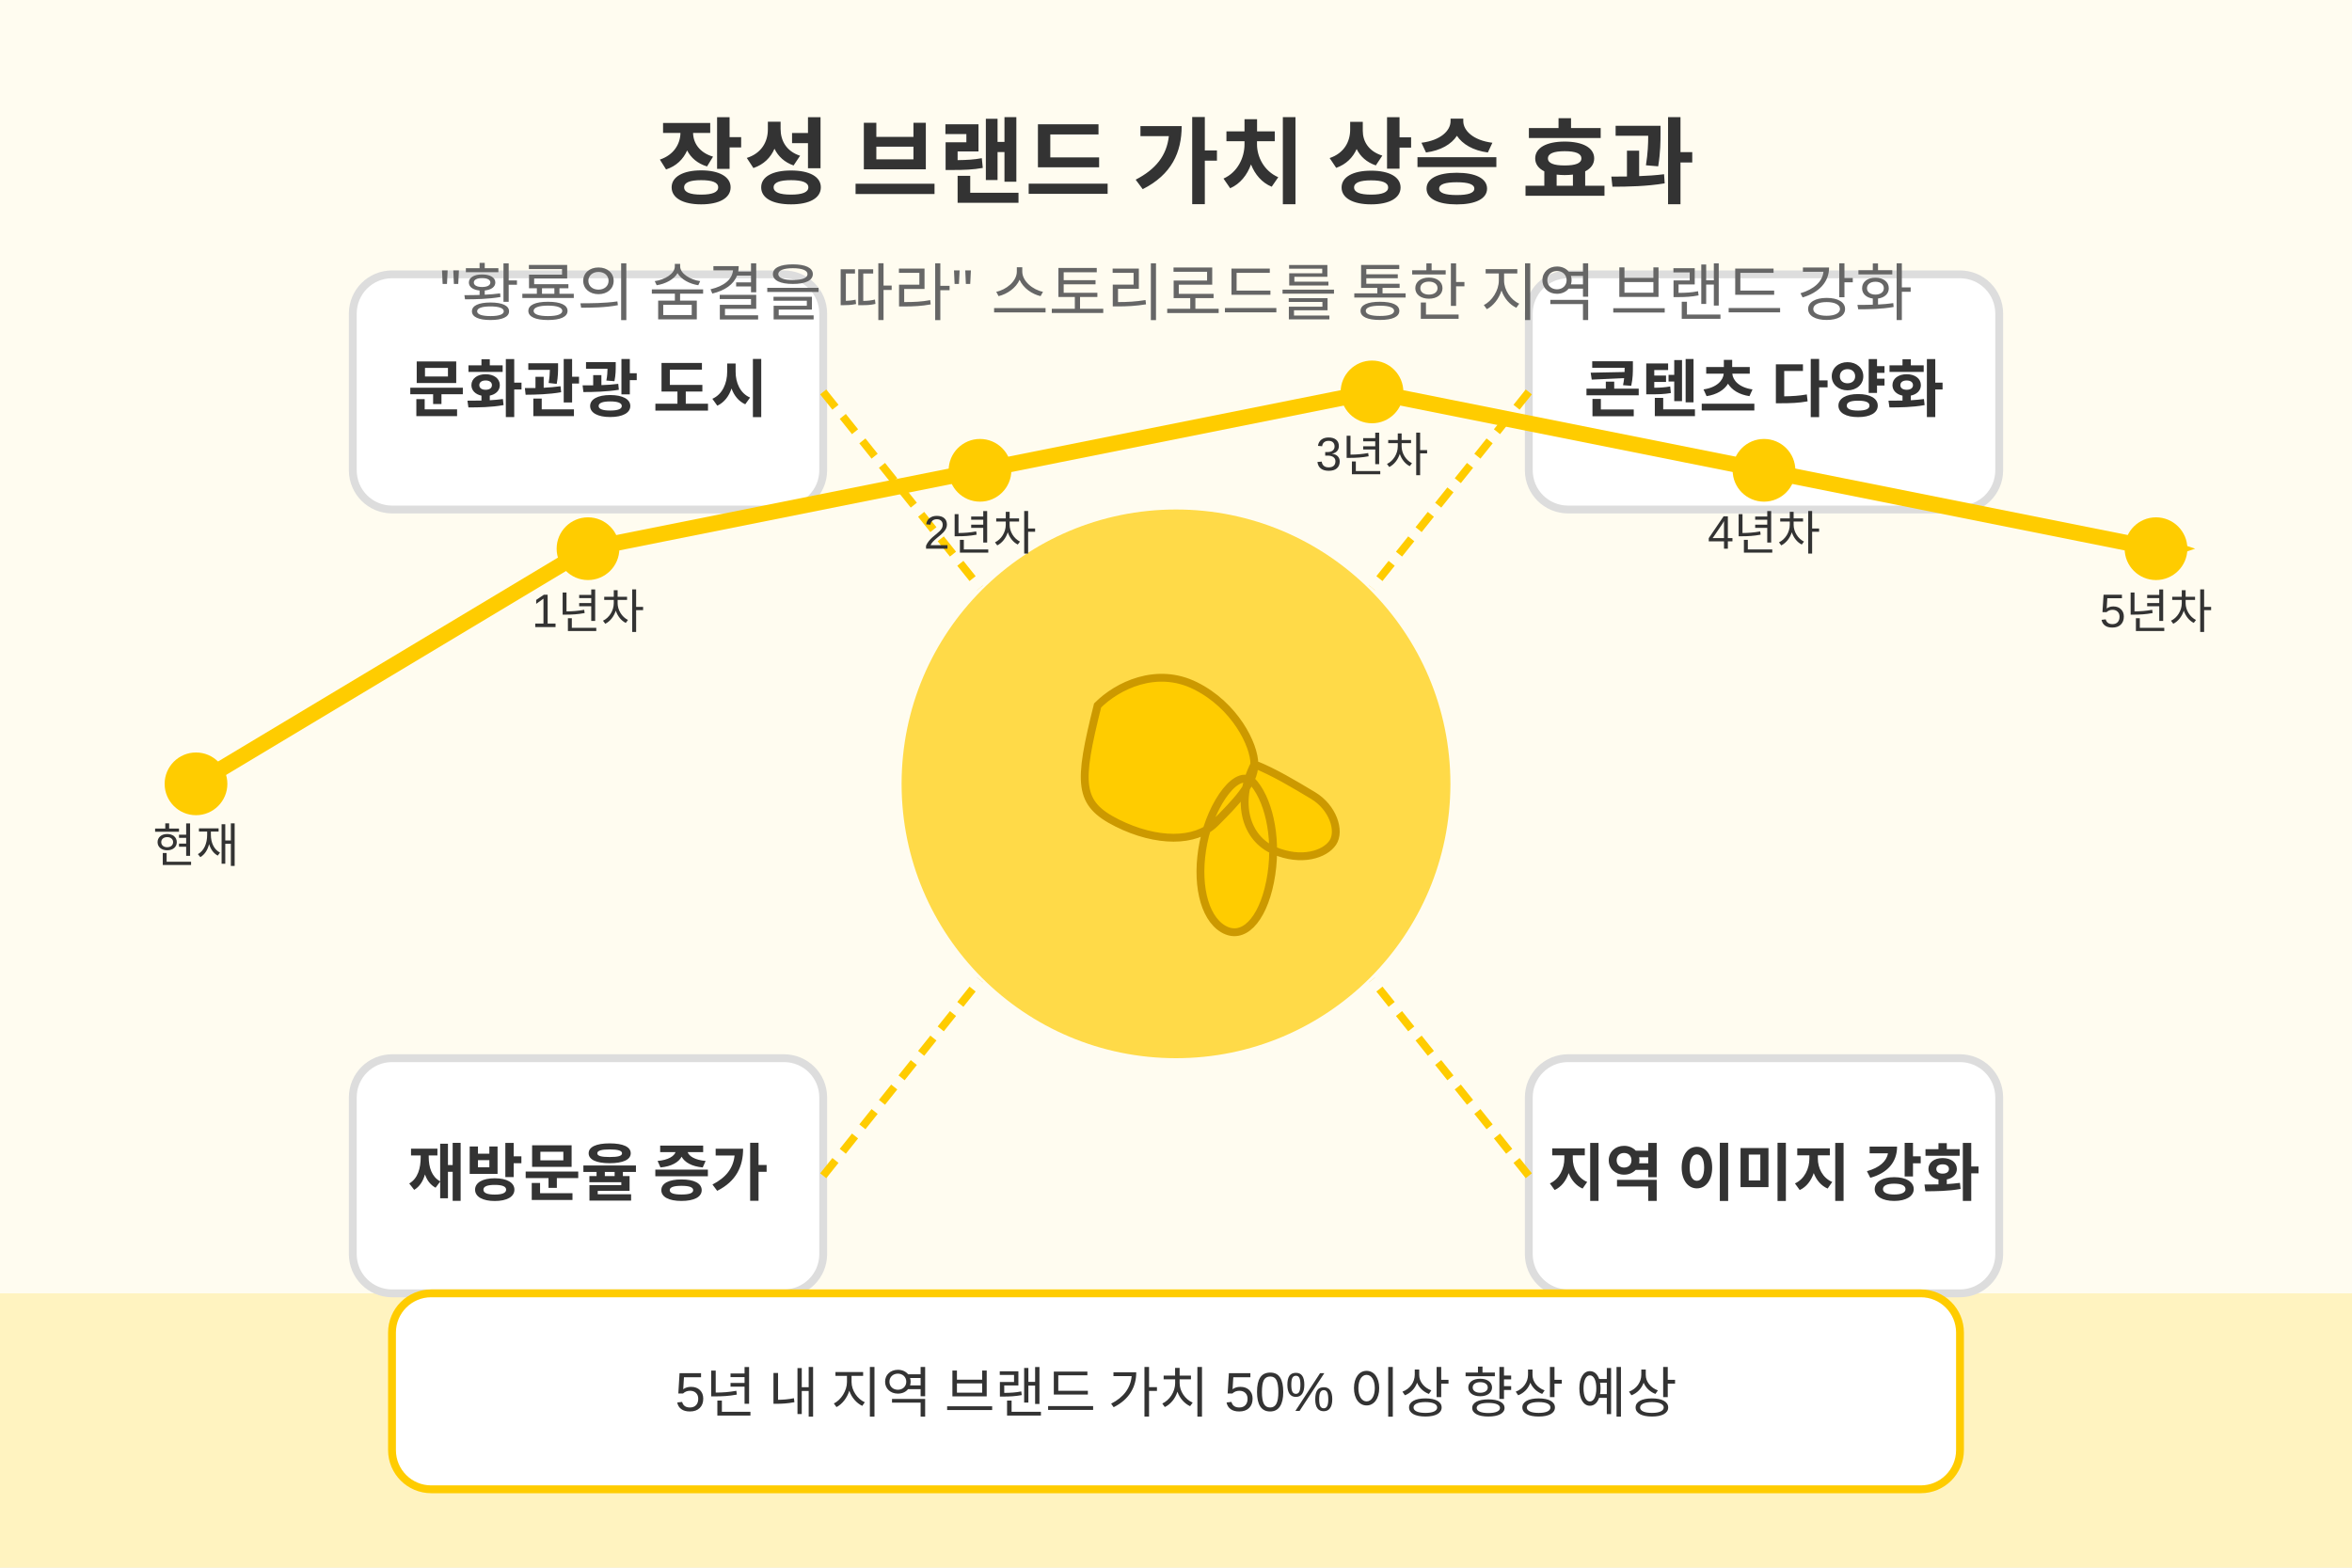
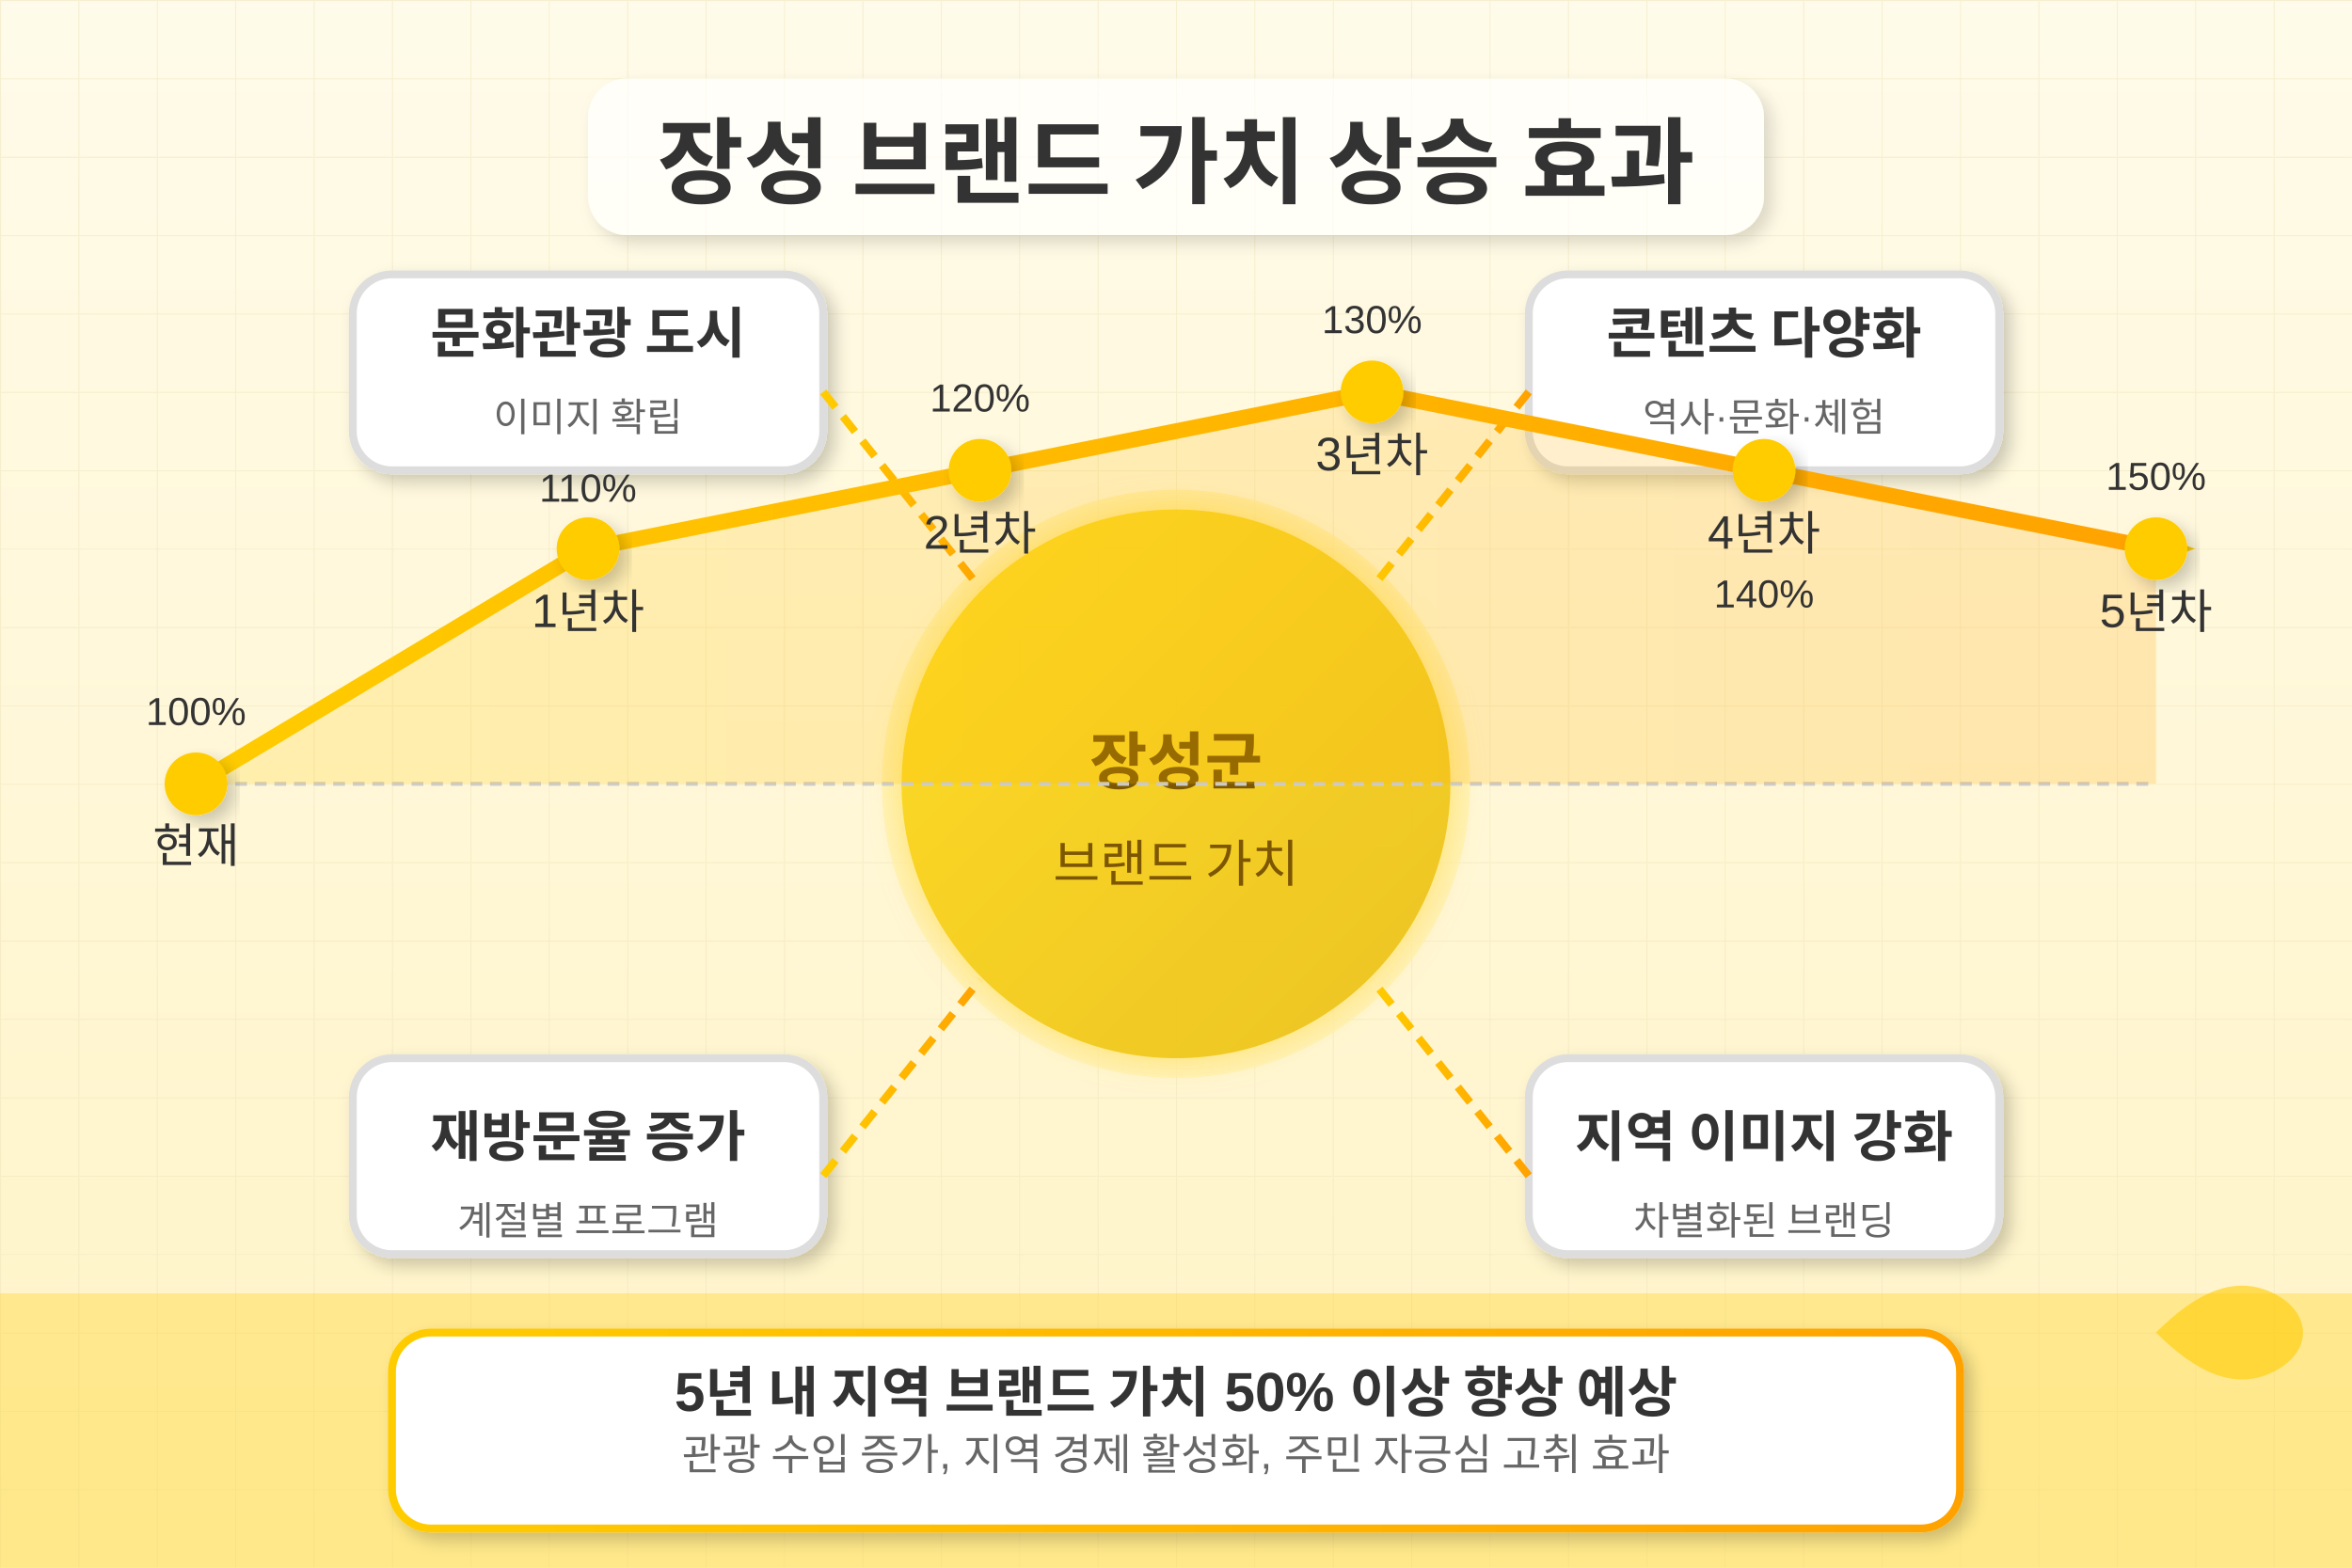
<svg xmlns="http://www.w3.org/2000/svg" width="600" height="400">
-   <rect width="600" height="400" fill="#fffcf0" />
-   <rect x="0" y="330" width="600" height="70" fill="#ffcc00" opacity="0.2" />
+   <defs>
+     <linearGradient id="bgGradient" x1="0%" y1="0%" x2="0%" y2="100%">
+       <stop offset="0%" stop-color="#fffbea" />
+       <stop offset="100%" stop-color="#fff3c4" />
+     </linearGradient>
+     <linearGradient id="dragonGradient" x1="0%" y1="0%" x2="100%" y2="100%">
+       <stop offset="0%" stop-color="#ffd700" />
+       <stop offset="100%" stop-color="#e6b800" />
+     </linearGradient>
+     <linearGradient id="chartGradient" x1="0%" y1="0%" x2="100%" y2="0%">
+       <stop offset="0%" stop-color="#ffcc00" />
+       <stop offset="100%" stop-color="#ffa200" />
+     </linearGradient>
+     <filter id="shadow" x="-20%" y="-20%" width="140%" height="140%">
+       <feDropShadow dx="2" dy="2" stdDeviation="2" flood-color="#00000033" />
+     </filter>
+     <filter id="dragonGlow" x="-30%" y="-30%" width="160%" height="160%">
+       <feGaussianBlur in="SourceAlpha" stdDeviation="4" result="blur" />
+       <feFlood flood-color="#ffcc00" flood-opacity="0.5" result="color" />
+       <feComposite in="color" in2="blur" operator="in" result="shadow" />
+       <feComposite in="SourceGraphic" in2="shadow" operator="over" />
+     </filter>
+     <pattern id="gridPattern" width="20" height="20" patternUnits="userSpaceOnUse">
+       <rect width="20" height="20" fill="none" />
+       <path d="M 20 0 L 0 0 0 20" fill="none" stroke="#f0e8c0" stroke-width="0.5" />
+     </pattern>
+   </defs>
+   <rect width="600" height="400" fill="url(#bgGradient)" />
+   <rect width="600" height="400" fill="url(#gridPattern)" opacity="0.6" />
+   <rect x="0" y="330" width="600" height="70" fill="#ffcc00" opacity="0.3" />
  <g transform="translate(300, 200)">
-     <circle cx="0" cy="0" r="70" fill="#ffcc00" opacity="0.7" />
-     <path d="M-20,-20 C-15,-25 -5,-30 5,-25 C15,-20 20,-10 20,-5 C20,0 15,5 10,10 C5,15 -5,15 -15,10 C-25,5 -25,0 -20,-20 Z M20,-5 C25,-3 30,0 35,3 C40,6 42,12 40,15 C38,18 32,20 25,17 C18,14 15,5 20,-5 Z M20,0 C24,5 26,15 24,25 C22,35 17,40 12,37 C7,34 5,25 7,15 C9,5 16,-5 20,0 Z" fill="#ffcc00" stroke="#cc9900" stroke-width="2" />
+     <circle cx="0" cy="0" r="75" fill="#ffefaa" opacity="0.7">
+       <animate attributeName="r" values="75;80;75" dur="4s" repeatCount="indefinite" />
+     </circle>
+     <circle cx="0" cy="0" r="70" fill="url(#dragonGradient)" opacity="0.8" filter="url(#dragonGlow)">
+       <animate attributeName="opacity" values="0.8;0.9;0.8" dur="3s" repeatCount="indefinite" />
+     </circle>
+     <text x="0" y="0" font-family="Arial, sans-serif" font-size="16" text-anchor="middle" font-weight="bold" fill="#7d5700">장성군</text>
+     <text x="0" y="25" font-family="Arial, sans-serif" font-size="13" text-anchor="middle" fill="#7d5700">브랜드 가치</text>
    <g transform="translate(-150, -100)">
-       <rect x="-60" y="-30" width="120" height="60" rx="10" fill="#ffffff" stroke="#ddd" stroke-width="2" />
-       <text x="0" y="5" font-family="Arial, sans-serif" font-size="16" text-anchor="middle" font-weight="bold" fill="#333">문화관광 도시</text>
-       <line x1="60" y1="0" x2="100" y2="50" stroke="#ffcc00" stroke-width="2" stroke-dasharray="5,3" />
+       <rect x="-60" y="-30" width="120" height="50" rx="10" fill="#ffffff" stroke="#ddd" stroke-width="2" filter="url(#shadow)">
+         <animate attributeName="y" values="-30;-33;-30" dur="3s" repeatCount="indefinite" begin="0.5s" />
+       </rect>
+       <text x="0" y="-10" font-family="Arial, sans-serif" font-size="14" text-anchor="middle" font-weight="bold" fill="#333">문화관광 도시</text>
+       <text x="0" y="10" font-family="Arial, sans-serif" font-size="10" text-anchor="middle" fill="#666">이미지 확립</text>
+       <line x1="60" y1="0" x2="100" y2="50" stroke="url(#chartGradient)" stroke-width="2" stroke-dasharray="5,3">
+         <animate attributeName="stroke-dashoffset" values="8;0;8" dur="2s" repeatCount="indefinite" />
+       </line>
    </g>
    <g transform="translate(150, -100)">
-       <rect x="-60" y="-30" width="120" height="60" rx="10" fill="#ffffff" stroke="#ddd" stroke-width="2" />
-       <text x="0" y="5" font-family="Arial, sans-serif" font-size="16" text-anchor="middle" font-weight="bold" fill="#333">콘텐츠 다양화</text>
-       <line x1="-60" y1="0" x2="-100" y2="50" stroke="#ffcc00" stroke-width="2" stroke-dasharray="5,3" />
+       <rect x="-60" y="-30" width="120" height="50" rx="10" fill="#ffffff" stroke="#ddd" stroke-width="2" filter="url(#shadow)">
+         <animate attributeName="y" values="-30;-33;-30" dur="3s" repeatCount="indefinite" begin="1s" />
+       </rect>
+       <text x="0" y="-10" font-family="Arial, sans-serif" font-size="14" text-anchor="middle" font-weight="bold" fill="#333">콘텐츠 다양화</text>
+       <text x="0" y="10" font-family="Arial, sans-serif" font-size="10" text-anchor="middle" fill="#666">역사·문화·체험</text>
+       <line x1="-60" y1="0" x2="-100" y2="50" stroke="url(#chartGradient)" stroke-width="2" stroke-dasharray="5,3">
+         <animate attributeName="stroke-dashoffset" values="8;0;8" dur="2s" repeatCount="indefinite" />
+       </line>
    </g>
    <g transform="translate(-150, 100)">
-       <rect x="-60" y="-30" width="120" height="60" rx="10" fill="#ffffff" stroke="#ddd" stroke-width="2" />
-       <text x="0" y="5" font-family="Arial, sans-serif" font-size="16" text-anchor="middle" font-weight="bold" fill="#333">재방문율 증가</text>
-       <line x1="60" y1="0" x2="100" y2="-50" stroke="#ffcc00" stroke-width="2" stroke-dasharray="5,3" />
+       <rect x="-60" y="-30" width="120" height="50" rx="10" fill="#ffffff" stroke="#ddd" stroke-width="2" filter="url(#shadow)">
+         <animate attributeName="y" values="-30;-33;-30" dur="3s" repeatCount="indefinite" begin="1.5s" />
+       </rect>
+       <text x="0" y="-5" font-family="Arial, sans-serif" font-size="14" text-anchor="middle" font-weight="bold" fill="#333">재방문율 증가</text>
+       <text x="0" y="15" font-family="Arial, sans-serif" font-size="10" text-anchor="middle" fill="#666">계절별 프로그램</text>
+       <line x1="60" y1="0" x2="100" y2="-50" stroke="url(#chartGradient)" stroke-width="2" stroke-dasharray="5,3">
+         <animate attributeName="stroke-dashoffset" values="8;0;8" dur="2s" repeatCount="indefinite" />
+       </line>
    </g>
    <g transform="translate(150, 100)">
-       <rect x="-60" y="-30" width="120" height="60" rx="10" fill="#ffffff" stroke="#ddd" stroke-width="2" />
-       <text x="0" y="5" font-family="Arial, sans-serif" font-size="16" text-anchor="middle" font-weight="bold" fill="#333">지역 이미지 강화</text>
-       <line x1="-60" y1="0" x2="-100" y2="-50" stroke="#ffcc00" stroke-width="2" stroke-dasharray="5,3" />
+       <rect x="-60" y="-30" width="120" height="50" rx="10" fill="#ffffff" stroke="#ddd" stroke-width="2" filter="url(#shadow)">
+         <animate attributeName="y" values="-30;-33;-30" dur="3s" repeatCount="indefinite" begin="2s" />
+       </rect>
+       <text x="0" y="-5" font-family="Arial, sans-serif" font-size="14" text-anchor="middle" font-weight="bold" fill="#333">지역 이미지 강화</text>
+       <text x="0" y="15" font-family="Arial, sans-serif" font-size="10" text-anchor="middle" fill="#666">차별화된 브랜딩</text>
+       <line x1="-60" y1="0" x2="-100" y2="-50" stroke="url(#chartGradient)" stroke-width="2" stroke-dasharray="5,3">
+         <animate attributeName="stroke-dashoffset" values="8;0;8" dur="2s" repeatCount="indefinite" />
+       </line>
    </g>
  </g>
  <g transform="translate(50, 100)">
-     <path d="M0,100 L100,40 L200,20 L300,0 L400,20 L500,40" fill="none" stroke="#ffcc00" stroke-width="4" />
-     <polygon points="495,35 510,40 495,45" fill="#ffcc00" />
-     <circle cx="0" cy="100" r="8" fill="#ffcc00" />
-     <text x="0" y="120" font-family="Arial, sans-serif" font-size="12" text-anchor="middle" fill="#333">현재</text>
-     <circle cx="100" cy="40" r="8" fill="#ffcc00" />
-     <text x="100" y="60" font-family="Arial, sans-serif" font-size="12" text-anchor="middle" fill="#333">1년차</text>
-     <circle cx="200" cy="20" r="8" fill="#ffcc00" />
-     <text x="200" y="40" font-family="Arial, sans-serif" font-size="12" text-anchor="middle" fill="#333">2년차</text>
-     <circle cx="300" cy="0" r="8" fill="#ffcc00" />
-     <text x="300" y="20" font-family="Arial, sans-serif" font-size="12" text-anchor="middle" fill="#333">3년차</text>
-     <circle cx="400" cy="20" r="8" fill="#ffcc00" />
-     <text x="400" y="40" font-family="Arial, sans-serif" font-size="12" text-anchor="middle" fill="#333">4년차</text>
-     <circle cx="500" cy="40" r="8" fill="#ffcc00" />
-     <text x="500" y="60" font-family="Arial, sans-serif" font-size="12" text-anchor="middle" fill="#333">5년차</text>
+     <line x1="0" y1="100" x2="500" y2="100" stroke="#cccccc" stroke-width="1" stroke-dasharray="3,2" />
+     <path d="M0,100 L100,40 L200,20 L300,0 L400,20 L500,40 L500,100 Z" fill="url(#chartGradient)" opacity="0.2" />
+     <path d="M0,100 L100,40 L200,20 L300,0 L400,20 L500,40" fill="none" stroke="url(#chartGradient)" stroke-width="4">
+       <animate attributeName="stroke-dasharray" values="0,1000;550,1000;550,0" dur="3s" repeatCount="1" />
+     </path>
+     <polygon points="495,35 510,40 495,45" fill="#ffcc00">
+       <animate attributeName="opacity" values="0;1" dur="3s" repeatCount="1" />
+     </polygon>
+     <g>
+       <circle cx="0" cy="100" r="8" fill="#ffcc00" filter="url(#shadow)" />
+       <text x="0" y="120" font-family="Arial, sans-serif" font-size="12" text-anchor="middle" fill="#333">현재</text>
+       <text x="0" y="85" font-family="Arial, sans-serif" font-size="10" text-anchor="middle" fill="#333">100%</text>
+     </g>
+     <g>
+       <circle cx="100" cy="40" r="8" fill="#ffcc00" filter="url(#shadow)" />
+       <text x="100" y="60" font-family="Arial, sans-serif" font-size="12" text-anchor="middle" fill="#333">1년차</text>
+       <text x="100" y="28" font-family="Arial, sans-serif" font-size="10" text-anchor="middle" fill="#333">110%</text>
+     </g>
+     <g>
+       <circle cx="200" cy="20" r="8" fill="#ffcc00" filter="url(#shadow)" />
+       <text x="200" y="40" font-family="Arial, sans-serif" font-size="12" text-anchor="middle" fill="#333">2년차</text>
+       <text x="200" y="5" font-family="Arial, sans-serif" font-size="10" text-anchor="middle" fill="#333">120%</text>
+     </g>
+     <g>
+       <circle cx="300" cy="0" r="8" fill="#ffcc00" filter="url(#shadow)" />
+       <text x="300" y="20" font-family="Arial, sans-serif" font-size="12" text-anchor="middle" fill="#333">3년차</text>
+       <text x="300" y="-15" font-family="Arial, sans-serif" font-size="10" text-anchor="middle" fill="#333">130%</text>
+     </g>
+     <g>
+       <circle cx="400" cy="20" r="8" fill="#ffcc00" filter="url(#shadow)" />
+       <text x="400" y="40" font-family="Arial, sans-serif" font-size="12" text-anchor="middle" fill="#333">4년차</text>
+       <text x="400" y="55" font-family="Arial, sans-serif" font-size="10" text-anchor="middle" fill="#333">140%</text>
+     </g>
+     <g>
+       <circle cx="500" cy="40" r="8" fill="#ffcc00" filter="url(#shadow)" />
+       <text x="500" y="60" font-family="Arial, sans-serif" font-size="12" text-anchor="middle" fill="#333">5년차</text>
+       <text x="500" y="25" font-family="Arial, sans-serif" font-size="10" text-anchor="middle" fill="#333">150%</text>
+     </g>
  </g>
-   <text x="300" y="50" font-family="Arial, sans-serif" font-size="24" text-anchor="middle" font-weight="bold" fill="#333">장성 브랜드 가치 상승 효과</text>
-   <text x="300" y="80" font-family="Arial, sans-serif" font-size="16" text-anchor="middle" fill="#666">"황룡의 숨결을 따라" 스토리로드를 통한 지역 브랜드 강화</text>
-   <rect x="100" y="330" width="400" height="50" rx="10" fill="#fff" stroke="#ffcc00" stroke-width="2" />
-   <text x="300" y="360" font-family="Arial, sans-serif" font-size="14" text-anchor="middle" fill="#333">5년 내 지역 브랜드 가치 50% 이상 향상 예상</text>
+   <g>
+     <rect x="150" y="20" width="300" height="40" rx="10" fill="#ffffff" opacity="0.7" filter="url(#shadow)" />
+     <text x="300" y="50" font-family="Arial, sans-serif" font-size="24" text-anchor="middle" font-weight="bold" fill="#333">장성 브랜드 가치 상승 효과</text>
+   </g>
+   <g>
+     <rect x="100" y="340" width="400" height="50" rx="10" fill="#fff" stroke="url(#chartGradient)" stroke-width="2" filter="url(#shadow)" />
+     <text x="300" y="360" font-family="Arial, sans-serif" font-size="14" text-anchor="middle" font-weight="bold" fill="#333">5년 내 지역 브랜드 가치 50% 이상 향상 예상</text>
+     <text x="300" y="375" font-family="Arial, sans-serif" font-size="11" text-anchor="middle" fill="#666">관광 수입 증가, 지역 경제 활성화, 주민 자긍심 고취 효과</text>
+   </g>
+   <path d="M550,340 C560,330 570,325 580,330 C590,335 590,345 580,350 C570,355 560,350 550,340 Z" fill="#ffcc00" opacity="0.6">
+     <animate attributeName="d" values="       M550,340 C560,330 570,325 580,330 C590,335 590,345 580,350 C570,355 560,350 550,340 Z;       M550,338 C560,328 570,323 580,328 C590,333 590,343 580,348 C570,353 560,348 550,338 Z;       M550,340 C560,330 570,325 580,330 C590,335 590,345 580,350 C570,355 560,350 550,340 Z" dur="3s" repeatCount="indefinite" />
+   </path>
</svg>
